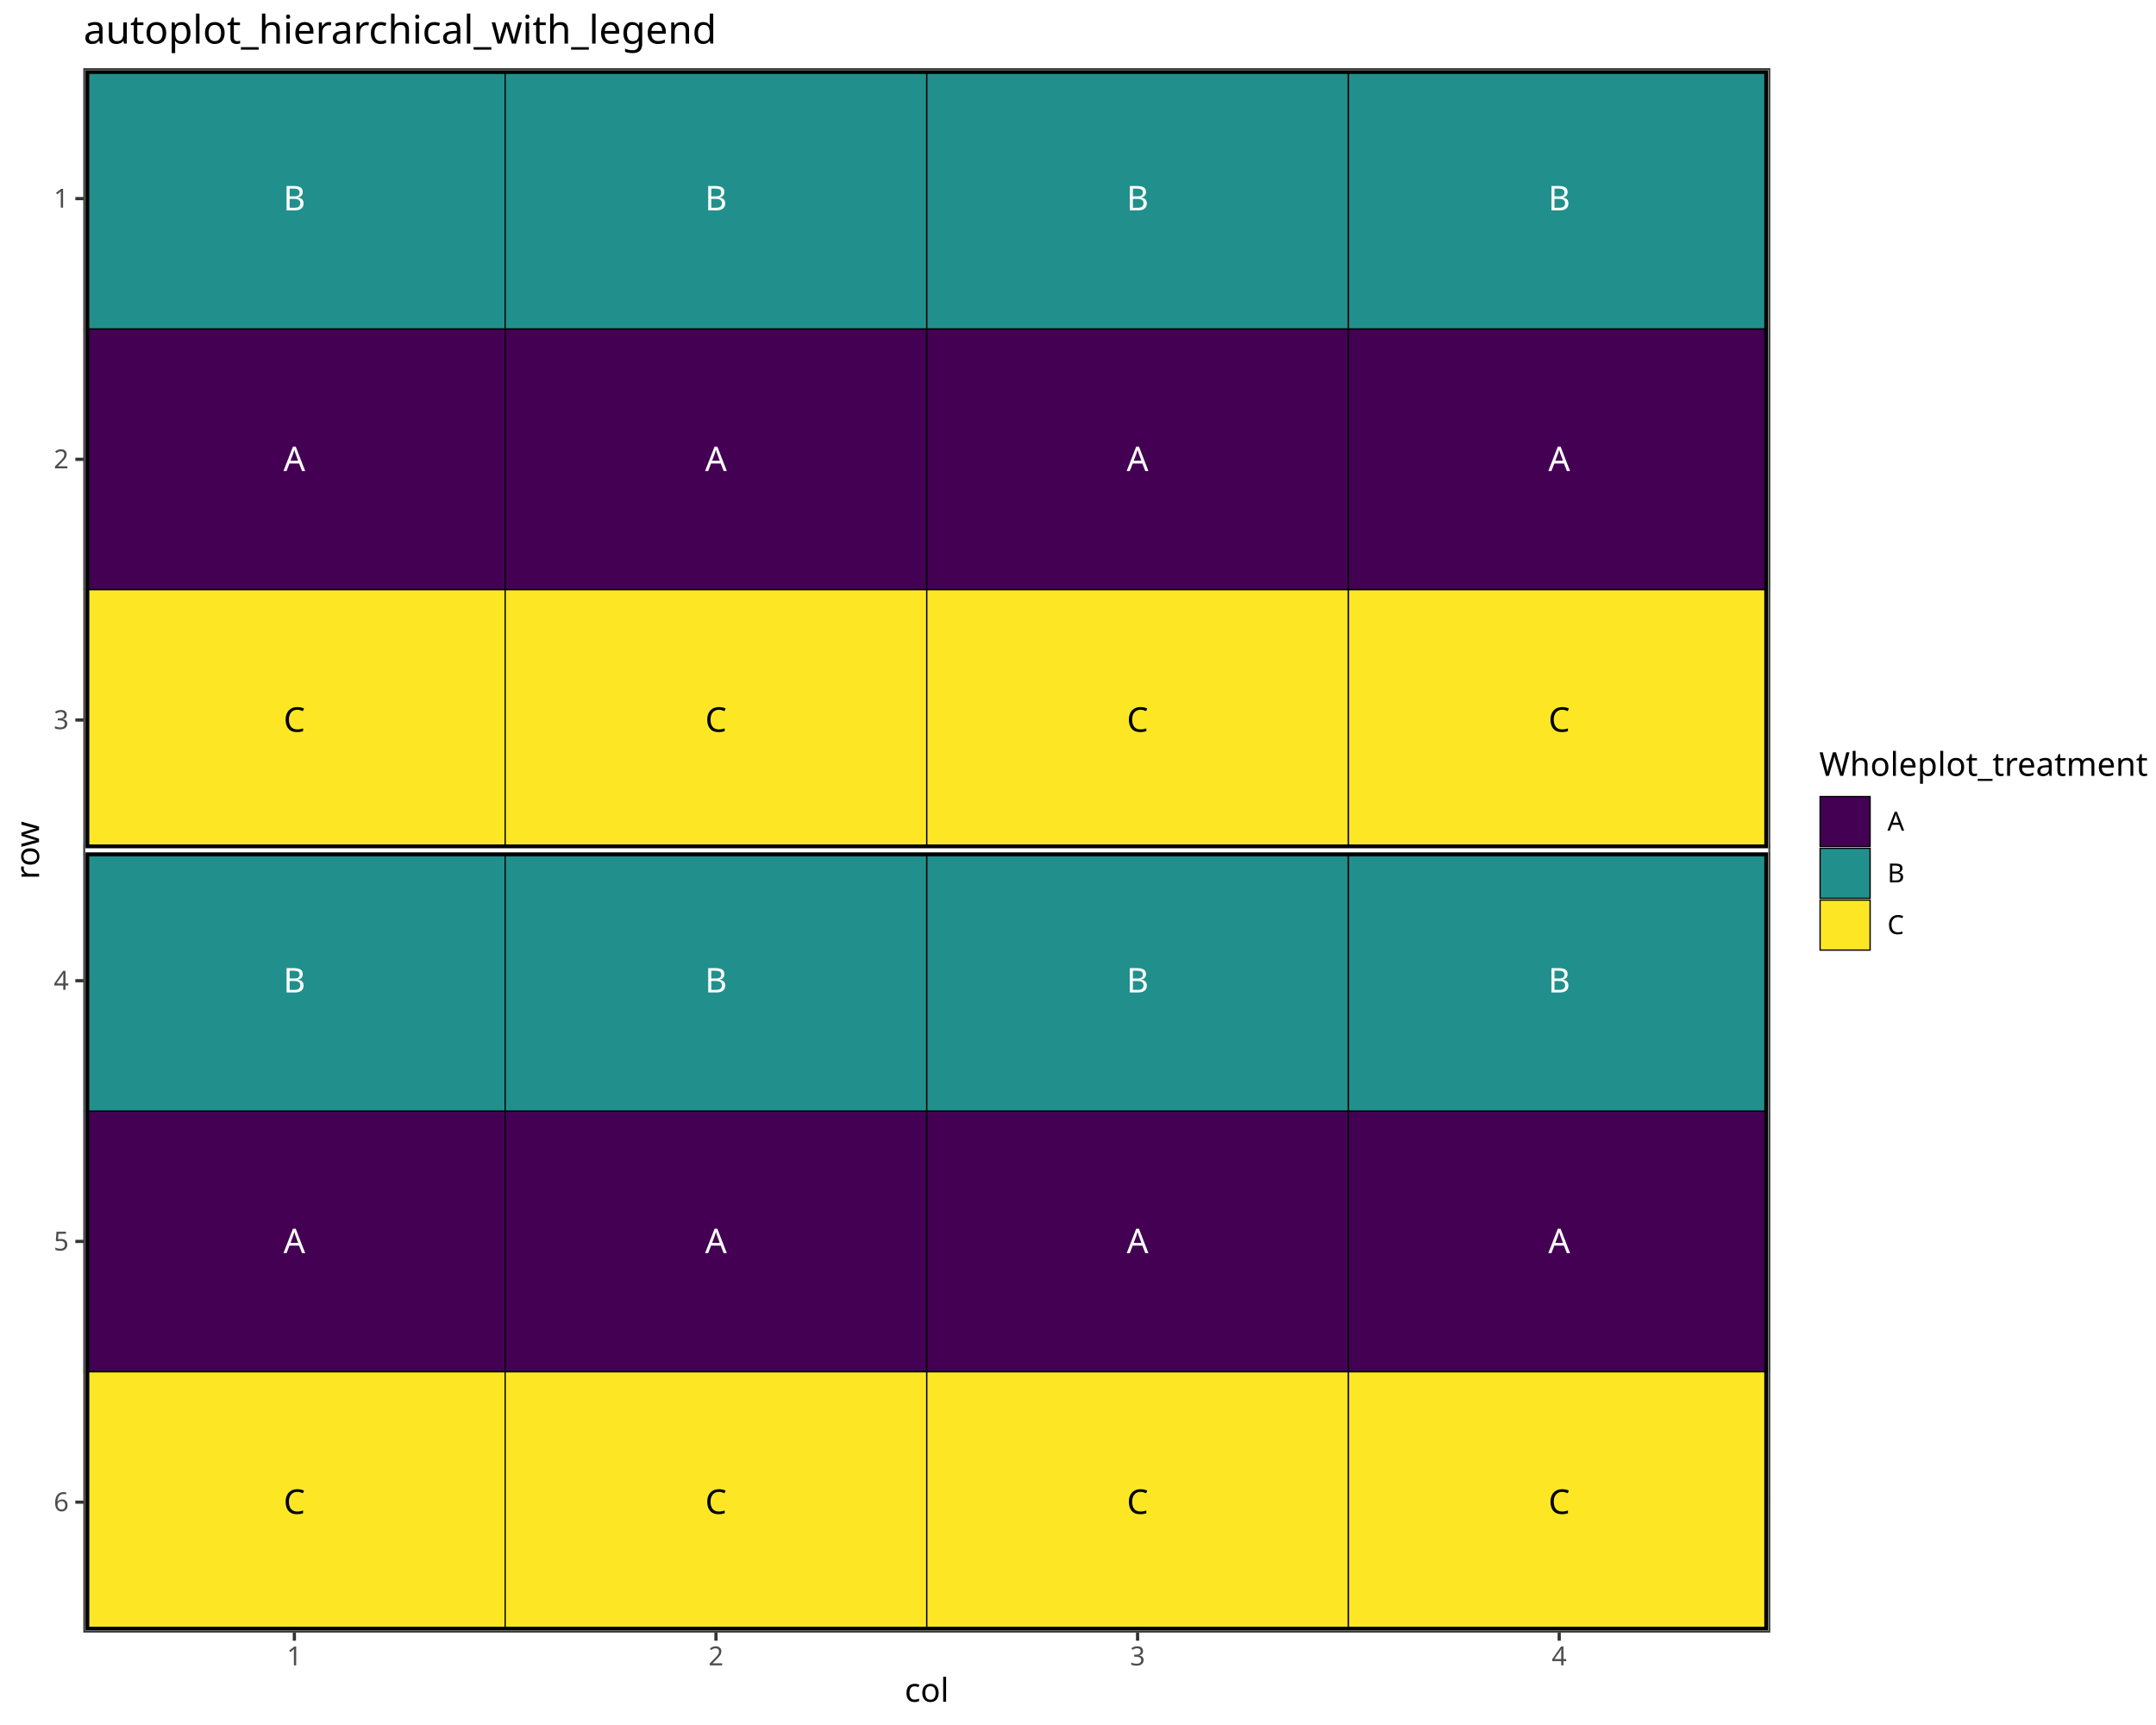
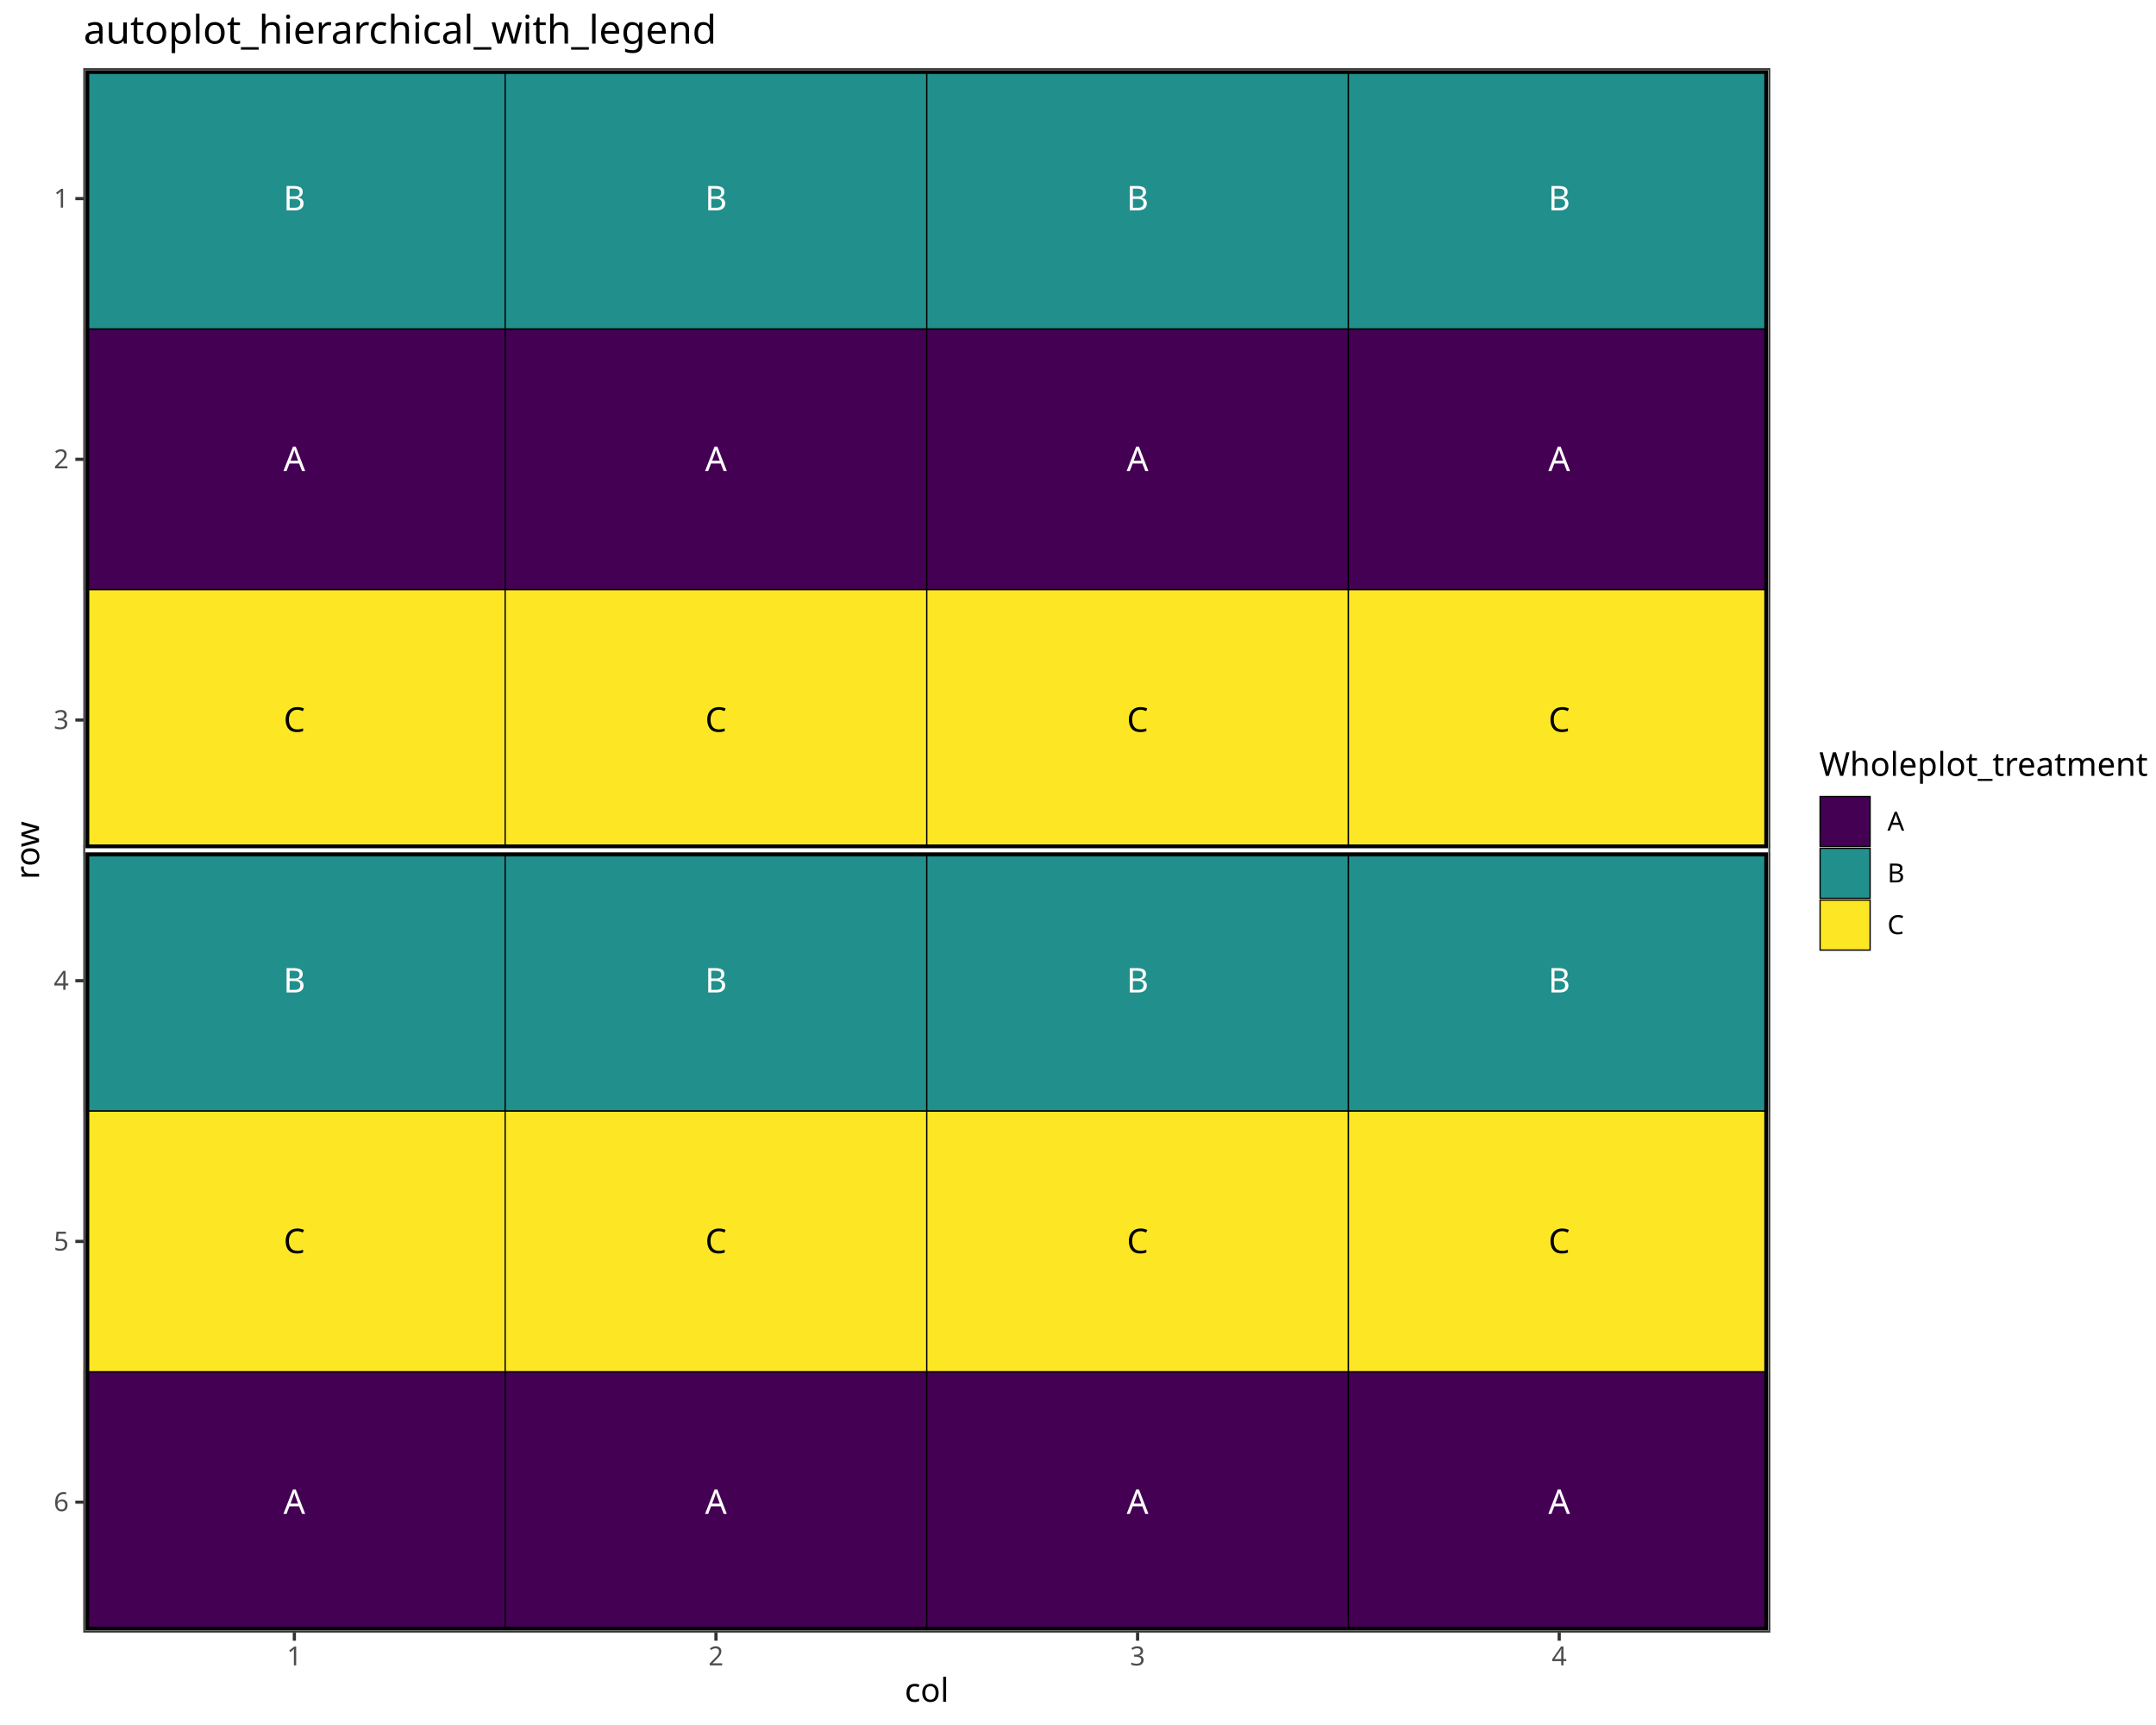
<svg xmlns="http://www.w3.org/2000/svg" class="svglite" data-engine-version="2.0" width="720.00pt" height="576.00pt" viewBox="0 0 720.00 576.00">
  <defs>
    <style type="text/css">
    .svglite line, .svglite polyline, .svglite polygon, .svglite path, .svglite rect, .svglite circle {
      fill: none;
      stroke: #000000;
      stroke-linecap: round;
      stroke-linejoin: round;
      stroke-miterlimit: 10.00;
    }
  </style>
  </defs>
  <rect width="100%" height="100%" style="stroke: none; fill: #FFFFFF;" />
  <defs>
    <clipPath id="cpMC4wMHw3MjAuMDB8MC4wMHw1NzYuMDA=">
      <rect x="0.00" y="0.00" width="720.00" height="576.00" />
    </clipPath>
  </defs>
  <g clip-path="url(#cpMC4wMHw3MjAuMDB8MC4wMHw1NzYuMDA=)">
    <rect x="-0" y="0.00" width="720.00" height="576.00" style="stroke-width: 1.07; stroke: #FFFFFF; fill: #FFFFFF;" />
  </g>
  <defs>
    <clipPath id="cpMjcuOTB8NTkxLjEwfDIyLjc4fDU0NS4xMQ==">
      <rect x="27.90" y="22.78" width="563.20" height="522.33" />
    </clipPath>
  </defs>
  <g clip-path="url(#cpMjcuOTB8NTkxLjEwfDIyLjc4fDU0NS4xMQ==)">
    <rect x="27.90" y="22.78" width="563.20" height="522.33" style="stroke-width: 1.07; stroke: none; fill: #FFFFFF;" />
    <polyline points="27.90,22.78 591.10,22.78 " style="stroke-width: 0.53; stroke: #EBEBEB; stroke-linecap: butt;" />
    <polyline points="27.90,109.84 591.10,109.84 " style="stroke-width: 0.53; stroke: #EBEBEB; stroke-linecap: butt;" />
    <polyline points="27.90,196.89 591.10,196.89 " style="stroke-width: 0.53; stroke: #EBEBEB; stroke-linecap: butt;" />
    <polyline points="27.90,283.95 591.10,283.95 " style="stroke-width: 0.53; stroke: #EBEBEB; stroke-linecap: butt;" />
    <polyline points="27.90,371.00 591.10,371.00 " style="stroke-width: 0.53; stroke: #EBEBEB; stroke-linecap: butt;" />
    <polyline points="27.90,458.06 591.10,458.06 " style="stroke-width: 0.53; stroke: #EBEBEB; stroke-linecap: butt;" />
    <polyline points="27.90,545.11 591.10,545.11 " style="stroke-width: 0.53; stroke: #EBEBEB; stroke-linecap: butt;" />
    <polyline points="27.90,545.11 27.90,22.78 " style="stroke-width: 0.53; stroke: #EBEBEB; stroke-linecap: butt;" />
    <polyline points="168.70,545.11 168.70,22.78 " style="stroke-width: 0.53; stroke: #EBEBEB; stroke-linecap: butt;" />
    <polyline points="309.50,545.11 309.50,22.78 " style="stroke-width: 0.53; stroke: #EBEBEB; stroke-linecap: butt;" />
    <polyline points="450.30,545.11 450.30,22.78 " style="stroke-width: 0.53; stroke: #EBEBEB; stroke-linecap: butt;" />
    <polyline points="591.10,545.11 591.10,22.78 " style="stroke-width: 0.53; stroke: #EBEBEB; stroke-linecap: butt;" />
    <polyline points="27.90,66.31 591.10,66.31 " style="stroke-width: 1.07; stroke: #EBEBEB; stroke-linecap: butt;" />
    <polyline points="27.90,153.37 591.10,153.37 " style="stroke-width: 1.07; stroke: #EBEBEB; stroke-linecap: butt;" />
    <polyline points="27.90,240.42 591.10,240.42 " style="stroke-width: 1.07; stroke: #EBEBEB; stroke-linecap: butt;" />
    <polyline points="27.90,327.48 591.10,327.48 " style="stroke-width: 1.07; stroke: #EBEBEB; stroke-linecap: butt;" />
    <polyline points="27.90,414.53 591.10,414.53 " style="stroke-width: 1.07; stroke: #EBEBEB; stroke-linecap: butt;" />
    <polyline points="27.90,501.59 591.10,501.59 " style="stroke-width: 1.07; stroke: #EBEBEB; stroke-linecap: butt;" />
    <polyline points="98.30,545.11 98.30,22.78 " style="stroke-width: 1.07; stroke: #EBEBEB; stroke-linecap: butt;" />
    <polyline points="239.10,545.11 239.10,22.78 " style="stroke-width: 1.07; stroke: #EBEBEB; stroke-linecap: butt;" />
    <polyline points="379.90,545.11 379.90,22.78 " style="stroke-width: 1.07; stroke: #EBEBEB; stroke-linecap: butt;" />
    <polyline points="520.70,545.11 520.70,22.78 " style="stroke-width: 1.07; stroke: #EBEBEB; stroke-linecap: butt;" />
    <rect x="27.90" y="109.84" width="140.80" height="87.05" style="stroke-width: 0.43; stroke-linecap: butt; stroke-linejoin: miter; fill: #440154;" />
    <rect x="168.70" y="109.84" width="140.80" height="87.05" style="stroke-width: 0.43; stroke-linecap: butt; stroke-linejoin: miter; fill: #440154;" />
    <rect x="309.50" y="109.84" width="140.80" height="87.05" style="stroke-width: 0.43; stroke-linecap: butt; stroke-linejoin: miter; fill: #440154;" />
    <rect x="450.30" y="109.84" width="140.80" height="87.05" style="stroke-width: 0.43; stroke-linecap: butt; stroke-linejoin: miter; fill: #440154;" />
-     <rect x="27.90" y="371.00" width="140.80" height="87.05" style="stroke-width: 0.43; stroke-linecap: butt; stroke-linejoin: miter; fill: #440154;" />
-     <rect x="168.70" y="371.00" width="140.80" height="87.05" style="stroke-width: 0.43; stroke-linecap: butt; stroke-linejoin: miter; fill: #440154;" />
-     <rect x="309.50" y="371.00" width="140.80" height="87.05" style="stroke-width: 0.43; stroke-linecap: butt; stroke-linejoin: miter; fill: #440154;" />
-     <rect x="450.30" y="371.00" width="140.80" height="87.05" style="stroke-width: 0.43; stroke-linecap: butt; stroke-linejoin: miter; fill: #440154;" />
+     <rect x="27.90" y="458.06" width="140.80" height="87.05" style="stroke-width: 0.43; stroke-linecap: butt; stroke-linejoin: miter; fill: #440154;" />
+     <rect x="168.70" y="458.06" width="140.80" height="87.05" style="stroke-width: 0.43; stroke-linecap: butt; stroke-linejoin: miter; fill: #440154;" />
+     <rect x="309.50" y="458.06" width="140.80" height="87.05" style="stroke-width: 0.43; stroke-linecap: butt; stroke-linejoin: miter; fill: #440154;" />
+     <rect x="450.30" y="458.06" width="140.80" height="87.05" style="stroke-width: 0.43; stroke-linecap: butt; stroke-linejoin: miter; fill: #440154;" />
    <rect x="27.90" y="22.78" width="140.80" height="87.05" style="stroke-width: 0.43; stroke-linecap: butt; stroke-linejoin: miter; fill: #21908C;" />
    <rect x="168.70" y="22.78" width="140.80" height="87.05" style="stroke-width: 0.43; stroke-linecap: butt; stroke-linejoin: miter; fill: #21908C;" />
    <rect x="309.50" y="22.78" width="140.80" height="87.05" style="stroke-width: 0.43; stroke-linecap: butt; stroke-linejoin: miter; fill: #21908C;" />
    <rect x="450.30" y="22.78" width="140.80" height="87.05" style="stroke-width: 0.43; stroke-linecap: butt; stroke-linejoin: miter; fill: #21908C;" />
    <rect x="27.90" y="283.95" width="140.80" height="87.05" style="stroke-width: 0.43; stroke-linecap: butt; stroke-linejoin: miter; fill: #21908C;" />
    <rect x="168.70" y="283.95" width="140.80" height="87.05" style="stroke-width: 0.43; stroke-linecap: butt; stroke-linejoin: miter; fill: #21908C;" />
    <rect x="309.50" y="283.95" width="140.80" height="87.05" style="stroke-width: 0.43; stroke-linecap: butt; stroke-linejoin: miter; fill: #21908C;" />
    <rect x="450.30" y="283.95" width="140.80" height="87.05" style="stroke-width: 0.43; stroke-linecap: butt; stroke-linejoin: miter; fill: #21908C;" />
    <rect x="27.90" y="196.89" width="140.80" height="87.05" style="stroke-width: 0.43; stroke-linecap: butt; stroke-linejoin: miter; fill: #FDE725;" />
    <rect x="168.70" y="196.89" width="140.80" height="87.05" style="stroke-width: 0.43; stroke-linecap: butt; stroke-linejoin: miter; fill: #FDE725;" />
    <rect x="309.50" y="196.89" width="140.80" height="87.05" style="stroke-width: 0.43; stroke-linecap: butt; stroke-linejoin: miter; fill: #FDE725;" />
    <rect x="450.30" y="196.89" width="140.80" height="87.05" style="stroke-width: 0.43; stroke-linecap: butt; stroke-linejoin: miter; fill: #FDE725;" />
-     <rect x="27.90" y="458.06" width="140.80" height="87.05" style="stroke-width: 0.43; stroke-linecap: butt; stroke-linejoin: miter; fill: #FDE725;" />
-     <rect x="168.70" y="458.06" width="140.80" height="87.05" style="stroke-width: 0.43; stroke-linecap: butt; stroke-linejoin: miter; fill: #FDE725;" />
-     <rect x="309.50" y="458.06" width="140.80" height="87.05" style="stroke-width: 0.43; stroke-linecap: butt; stroke-linejoin: miter; fill: #FDE725;" />
-     <rect x="450.30" y="458.06" width="140.80" height="87.05" style="stroke-width: 0.43; stroke-linecap: butt; stroke-linejoin: miter; fill: #FDE725;" />
+     <rect x="27.90" y="371.00" width="140.80" height="87.05" style="stroke-width: 0.43; stroke-linecap: butt; stroke-linejoin: miter; fill: #FDE725;" />
+     <rect x="168.70" y="371.00" width="140.80" height="87.05" style="stroke-width: 0.43; stroke-linecap: butt; stroke-linejoin: miter; fill: #FDE725;" />
+     <rect x="309.50" y="371.00" width="140.80" height="87.05" style="stroke-width: 0.43; stroke-linecap: butt; stroke-linejoin: miter; fill: #FDE725;" />
+     <rect x="450.30" y="371.00" width="140.80" height="87.05" style="stroke-width: 0.43; stroke-linecap: butt; stroke-linejoin: miter; fill: #FDE725;" />
    <text x="98.30" y="157.28" text-anchor="middle" style="font-size: 11.38px; fill: #FFFFFF; font-family: sans;" textLength="7.59px" lengthAdjust="spacingAndGlyphs">A</text>
    <text x="239.10" y="157.28" text-anchor="middle" style="font-size: 11.38px; fill: #FFFFFF; font-family: sans;" textLength="7.59px" lengthAdjust="spacingAndGlyphs">A</text>
    <text x="379.90" y="157.28" text-anchor="middle" style="font-size: 11.38px; fill: #FFFFFF; font-family: sans;" textLength="7.59px" lengthAdjust="spacingAndGlyphs">A</text>
    <text x="520.70" y="157.28" text-anchor="middle" style="font-size: 11.38px; fill: #FFFFFF; font-family: sans;" textLength="7.59px" lengthAdjust="spacingAndGlyphs">A</text>
-     <text x="98.30" y="418.45" text-anchor="middle" style="font-size: 11.38px; fill: #FFFFFF; font-family: sans;" textLength="7.59px" lengthAdjust="spacingAndGlyphs">A</text>
-     <text x="239.10" y="418.45" text-anchor="middle" style="font-size: 11.38px; fill: #FFFFFF; font-family: sans;" textLength="7.59px" lengthAdjust="spacingAndGlyphs">A</text>
-     <text x="379.90" y="418.45" text-anchor="middle" style="font-size: 11.38px; fill: #FFFFFF; font-family: sans;" textLength="7.59px" lengthAdjust="spacingAndGlyphs">A</text>
-     <text x="520.70" y="418.45" text-anchor="middle" style="font-size: 11.38px; fill: #FFFFFF; font-family: sans;" textLength="7.59px" lengthAdjust="spacingAndGlyphs">A</text>
+     <text x="98.30" y="505.50" text-anchor="middle" style="font-size: 11.38px; fill: #FFFFFF; font-family: sans;" textLength="7.59px" lengthAdjust="spacingAndGlyphs">A</text>
+     <text x="239.10" y="505.50" text-anchor="middle" style="font-size: 11.38px; fill: #FFFFFF; font-family: sans;" textLength="7.59px" lengthAdjust="spacingAndGlyphs">A</text>
+     <text x="379.90" y="505.50" text-anchor="middle" style="font-size: 11.38px; fill: #FFFFFF; font-family: sans;" textLength="7.59px" lengthAdjust="spacingAndGlyphs">A</text>
+     <text x="520.70" y="505.50" text-anchor="middle" style="font-size: 11.38px; fill: #FFFFFF; font-family: sans;" textLength="7.59px" lengthAdjust="spacingAndGlyphs">A</text>
    <text x="98.30" y="70.23" text-anchor="middle" style="font-size: 11.38px; fill: #FFFFFF; font-family: sans;" textLength="7.59px" lengthAdjust="spacingAndGlyphs">B</text>
    <text x="239.10" y="70.23" text-anchor="middle" style="font-size: 11.38px; fill: #FFFFFF; font-family: sans;" textLength="7.59px" lengthAdjust="spacingAndGlyphs">B</text>
    <text x="379.90" y="70.23" text-anchor="middle" style="font-size: 11.38px; fill: #FFFFFF; font-family: sans;" textLength="7.59px" lengthAdjust="spacingAndGlyphs">B</text>
    <text x="520.70" y="70.23" text-anchor="middle" style="font-size: 11.38px; fill: #FFFFFF; font-family: sans;" textLength="7.59px" lengthAdjust="spacingAndGlyphs">B</text>
    <text x="98.30" y="331.39" text-anchor="middle" style="font-size: 11.38px; fill: #FFFFFF; font-family: sans;" textLength="7.59px" lengthAdjust="spacingAndGlyphs">B</text>
    <text x="239.10" y="331.39" text-anchor="middle" style="font-size: 11.38px; fill: #FFFFFF; font-family: sans;" textLength="7.59px" lengthAdjust="spacingAndGlyphs">B</text>
    <text x="379.90" y="331.39" text-anchor="middle" style="font-size: 11.38px; fill: #FFFFFF; font-family: sans;" textLength="7.59px" lengthAdjust="spacingAndGlyphs">B</text>
    <text x="520.70" y="331.39" text-anchor="middle" style="font-size: 11.38px; fill: #FFFFFF; font-family: sans;" textLength="7.59px" lengthAdjust="spacingAndGlyphs">B</text>
    <text x="98.30" y="244.34" text-anchor="middle" style="font-size: 11.38px; font-family: sans;" textLength="8.22px" lengthAdjust="spacingAndGlyphs">C</text>
    <text x="239.10" y="244.34" text-anchor="middle" style="font-size: 11.38px; font-family: sans;" textLength="8.22px" lengthAdjust="spacingAndGlyphs">C</text>
    <text x="379.90" y="244.34" text-anchor="middle" style="font-size: 11.38px; font-family: sans;" textLength="8.22px" lengthAdjust="spacingAndGlyphs">C</text>
    <text x="520.70" y="244.34" text-anchor="middle" style="font-size: 11.38px; font-family: sans;" textLength="8.22px" lengthAdjust="spacingAndGlyphs">C</text>
-     <text x="98.30" y="505.50" text-anchor="middle" style="font-size: 11.38px; font-family: sans;" textLength="8.22px" lengthAdjust="spacingAndGlyphs">C</text>
-     <text x="239.10" y="505.50" text-anchor="middle" style="font-size: 11.38px; font-family: sans;" textLength="8.22px" lengthAdjust="spacingAndGlyphs">C</text>
-     <text x="379.90" y="505.50" text-anchor="middle" style="font-size: 11.38px; font-family: sans;" textLength="8.22px" lengthAdjust="spacingAndGlyphs">C</text>
-     <text x="520.70" y="505.50" text-anchor="middle" style="font-size: 11.38px; font-family: sans;" textLength="8.22px" lengthAdjust="spacingAndGlyphs">C</text>
+     <text x="98.30" y="418.45" text-anchor="middle" style="font-size: 11.38px; font-family: sans;" textLength="8.22px" lengthAdjust="spacingAndGlyphs">C</text>
+     <text x="239.10" y="418.45" text-anchor="middle" style="font-size: 11.38px; font-family: sans;" textLength="8.22px" lengthAdjust="spacingAndGlyphs">C</text>
+     <text x="379.90" y="418.45" text-anchor="middle" style="font-size: 11.38px; font-family: sans;" textLength="8.22px" lengthAdjust="spacingAndGlyphs">C</text>
+     <text x="520.70" y="418.45" text-anchor="middle" style="font-size: 11.38px; font-family: sans;" textLength="8.22px" lengthAdjust="spacingAndGlyphs">C</text>
    <rect x="27.90" y="22.78" width="563.20" height="261.16" style="stroke-width: 3.84; stroke-linecap: butt; stroke-linejoin: miter;" />
    <rect x="27.90" y="283.95" width="563.20" height="261.16" style="stroke-width: 3.84; stroke-linecap: butt; stroke-linejoin: miter;" />
    <rect x="27.90" y="22.78" width="563.20" height="261.16" style="stroke-width: 1.28; stroke: #FFFFFF; stroke-linecap: butt; stroke-linejoin: miter;" />
    <rect x="27.90" y="283.95" width="563.20" height="261.16" style="stroke-width: 1.28; stroke: #FFFFFF; stroke-linecap: butt; stroke-linejoin: miter;" />
    <rect x="27.90" y="22.78" width="563.20" height="522.33" style="stroke-width: 1.07; stroke: #333333;" />
  </g>
  <g clip-path="url(#cpMC4wMHw3MjAuMDB8MC4wMHw1NzYuMDA=)">
    <text x="22.97" y="69.34" text-anchor="end" style="font-size: 8.80px; fill: #4D4D4D; font-family: sans;" textLength="4.89px" lengthAdjust="spacingAndGlyphs">1</text>
    <text x="22.97" y="156.39" text-anchor="end" style="font-size: 8.80px; fill: #4D4D4D; font-family: sans;" textLength="4.89px" lengthAdjust="spacingAndGlyphs">2</text>
    <text x="22.97" y="243.45" text-anchor="end" style="font-size: 8.80px; fill: #4D4D4D; font-family: sans;" textLength="4.89px" lengthAdjust="spacingAndGlyphs">3</text>
    <text x="22.97" y="330.50" text-anchor="end" style="font-size: 8.80px; fill: #4D4D4D; font-family: sans;" textLength="4.89px" lengthAdjust="spacingAndGlyphs">4</text>
    <text x="22.97" y="417.56" text-anchor="end" style="font-size: 8.80px; fill: #4D4D4D; font-family: sans;" textLength="4.89px" lengthAdjust="spacingAndGlyphs">5</text>
    <text x="22.97" y="504.61" text-anchor="end" style="font-size: 8.80px; fill: #4D4D4D; font-family: sans;" textLength="4.89px" lengthAdjust="spacingAndGlyphs">6</text>
    <polyline points="25.16,66.31 27.90,66.31 " style="stroke-width: 1.07; stroke: #333333; stroke-linecap: butt;" />
    <polyline points="25.16,153.37 27.90,153.37 " style="stroke-width: 1.07; stroke: #333333; stroke-linecap: butt;" />
    <polyline points="25.16,240.42 27.90,240.42 " style="stroke-width: 1.07; stroke: #333333; stroke-linecap: butt;" />
    <polyline points="25.16,327.48 27.90,327.48 " style="stroke-width: 1.07; stroke: #333333; stroke-linecap: butt;" />
    <polyline points="25.16,414.53 27.90,414.53 " style="stroke-width: 1.07; stroke: #333333; stroke-linecap: butt;" />
    <polyline points="25.16,501.59 27.90,501.59 " style="stroke-width: 1.07; stroke: #333333; stroke-linecap: butt;" />
    <polyline points="98.30,547.85 98.30,545.11 " style="stroke-width: 1.07; stroke: #333333; stroke-linecap: butt;" />
    <polyline points="239.10,547.85 239.10,545.11 " style="stroke-width: 1.07; stroke: #333333; stroke-linecap: butt;" />
    <polyline points="379.90,547.85 379.90,545.11 " style="stroke-width: 1.07; stroke: #333333; stroke-linecap: butt;" />
    <polyline points="520.70,547.85 520.70,545.11 " style="stroke-width: 1.07; stroke: #333333; stroke-linecap: butt;" />
    <text x="98.30" y="556.10" text-anchor="middle" style="font-size: 8.80px; fill: #4D4D4D; font-family: sans;" textLength="4.89px" lengthAdjust="spacingAndGlyphs">1</text>
    <text x="239.10" y="556.10" text-anchor="middle" style="font-size: 8.80px; fill: #4D4D4D; font-family: sans;" textLength="4.89px" lengthAdjust="spacingAndGlyphs">2</text>
    <text x="379.90" y="556.10" text-anchor="middle" style="font-size: 8.80px; fill: #4D4D4D; font-family: sans;" textLength="4.89px" lengthAdjust="spacingAndGlyphs">3</text>
    <text x="520.70" y="556.10" text-anchor="middle" style="font-size: 8.80px; fill: #4D4D4D; font-family: sans;" textLength="4.89px" lengthAdjust="spacingAndGlyphs">4</text>
    <text x="309.50" y="568.24" text-anchor="middle" style="font-size: 11.00px; font-family: sans;" textLength="14.06px" lengthAdjust="spacingAndGlyphs">col</text>
    <text transform="translate(13.05,283.95) rotate(-90)" text-anchor="middle" style="font-size: 11.00px; font-family: sans;" textLength="17.73px" lengthAdjust="spacingAndGlyphs">row</text>
    <rect x="602.06" y="244.88" width="112.46" height="78.13" style="stroke-width: 1.07; stroke: none; fill: #FFFFFF;" />
    <text x="607.54" y="259.07" style="font-size: 11.00px; font-family: sans;" textLength="101.50px" lengthAdjust="spacingAndGlyphs">Wholeplot_treatment</text>
    <rect x="607.54" y="265.69" width="17.28" height="17.28" style="stroke-width: 1.07; stroke: none; fill: #FFFFFF;" />
    <rect x="607.82" y="265.98" width="16.71" height="16.71" style="stroke-width: 0.43; stroke-linecap: butt; stroke-linejoin: miter; fill: #440154;" />
    <rect x="607.54" y="282.97" width="17.28" height="17.28" style="stroke-width: 1.07; stroke: none; fill: #FFFFFF;" />
    <rect x="607.82" y="283.26" width="16.71" height="16.71" style="stroke-width: 0.43; stroke-linecap: butt; stroke-linejoin: miter; fill: #21908C;" />
    <rect x="607.54" y="300.25" width="17.28" height="17.28" style="stroke-width: 1.07; stroke: none; fill: #FFFFFF;" />
    <rect x="607.82" y="300.54" width="16.71" height="16.71" style="stroke-width: 0.43; stroke-linecap: butt; stroke-linejoin: miter; fill: #FDE725;" />
    <text x="630.30" y="277.36" style="font-size: 8.80px; font-family: sans;" textLength="5.87px" lengthAdjust="spacingAndGlyphs">A</text>
    <text x="630.30" y="294.64" style="font-size: 8.80px; font-family: sans;" textLength="5.87px" lengthAdjust="spacingAndGlyphs">B</text>
    <text x="630.30" y="311.92" style="font-size: 8.80px; font-family: sans;" textLength="6.36px" lengthAdjust="spacingAndGlyphs">C</text>
    <text x="27.90" y="14.56" style="font-size: 13.20px; font-family: sans;" textLength="199.62px" lengthAdjust="spacingAndGlyphs">autoplot_hierarchical_with_legend</text>
  </g>
</svg>
